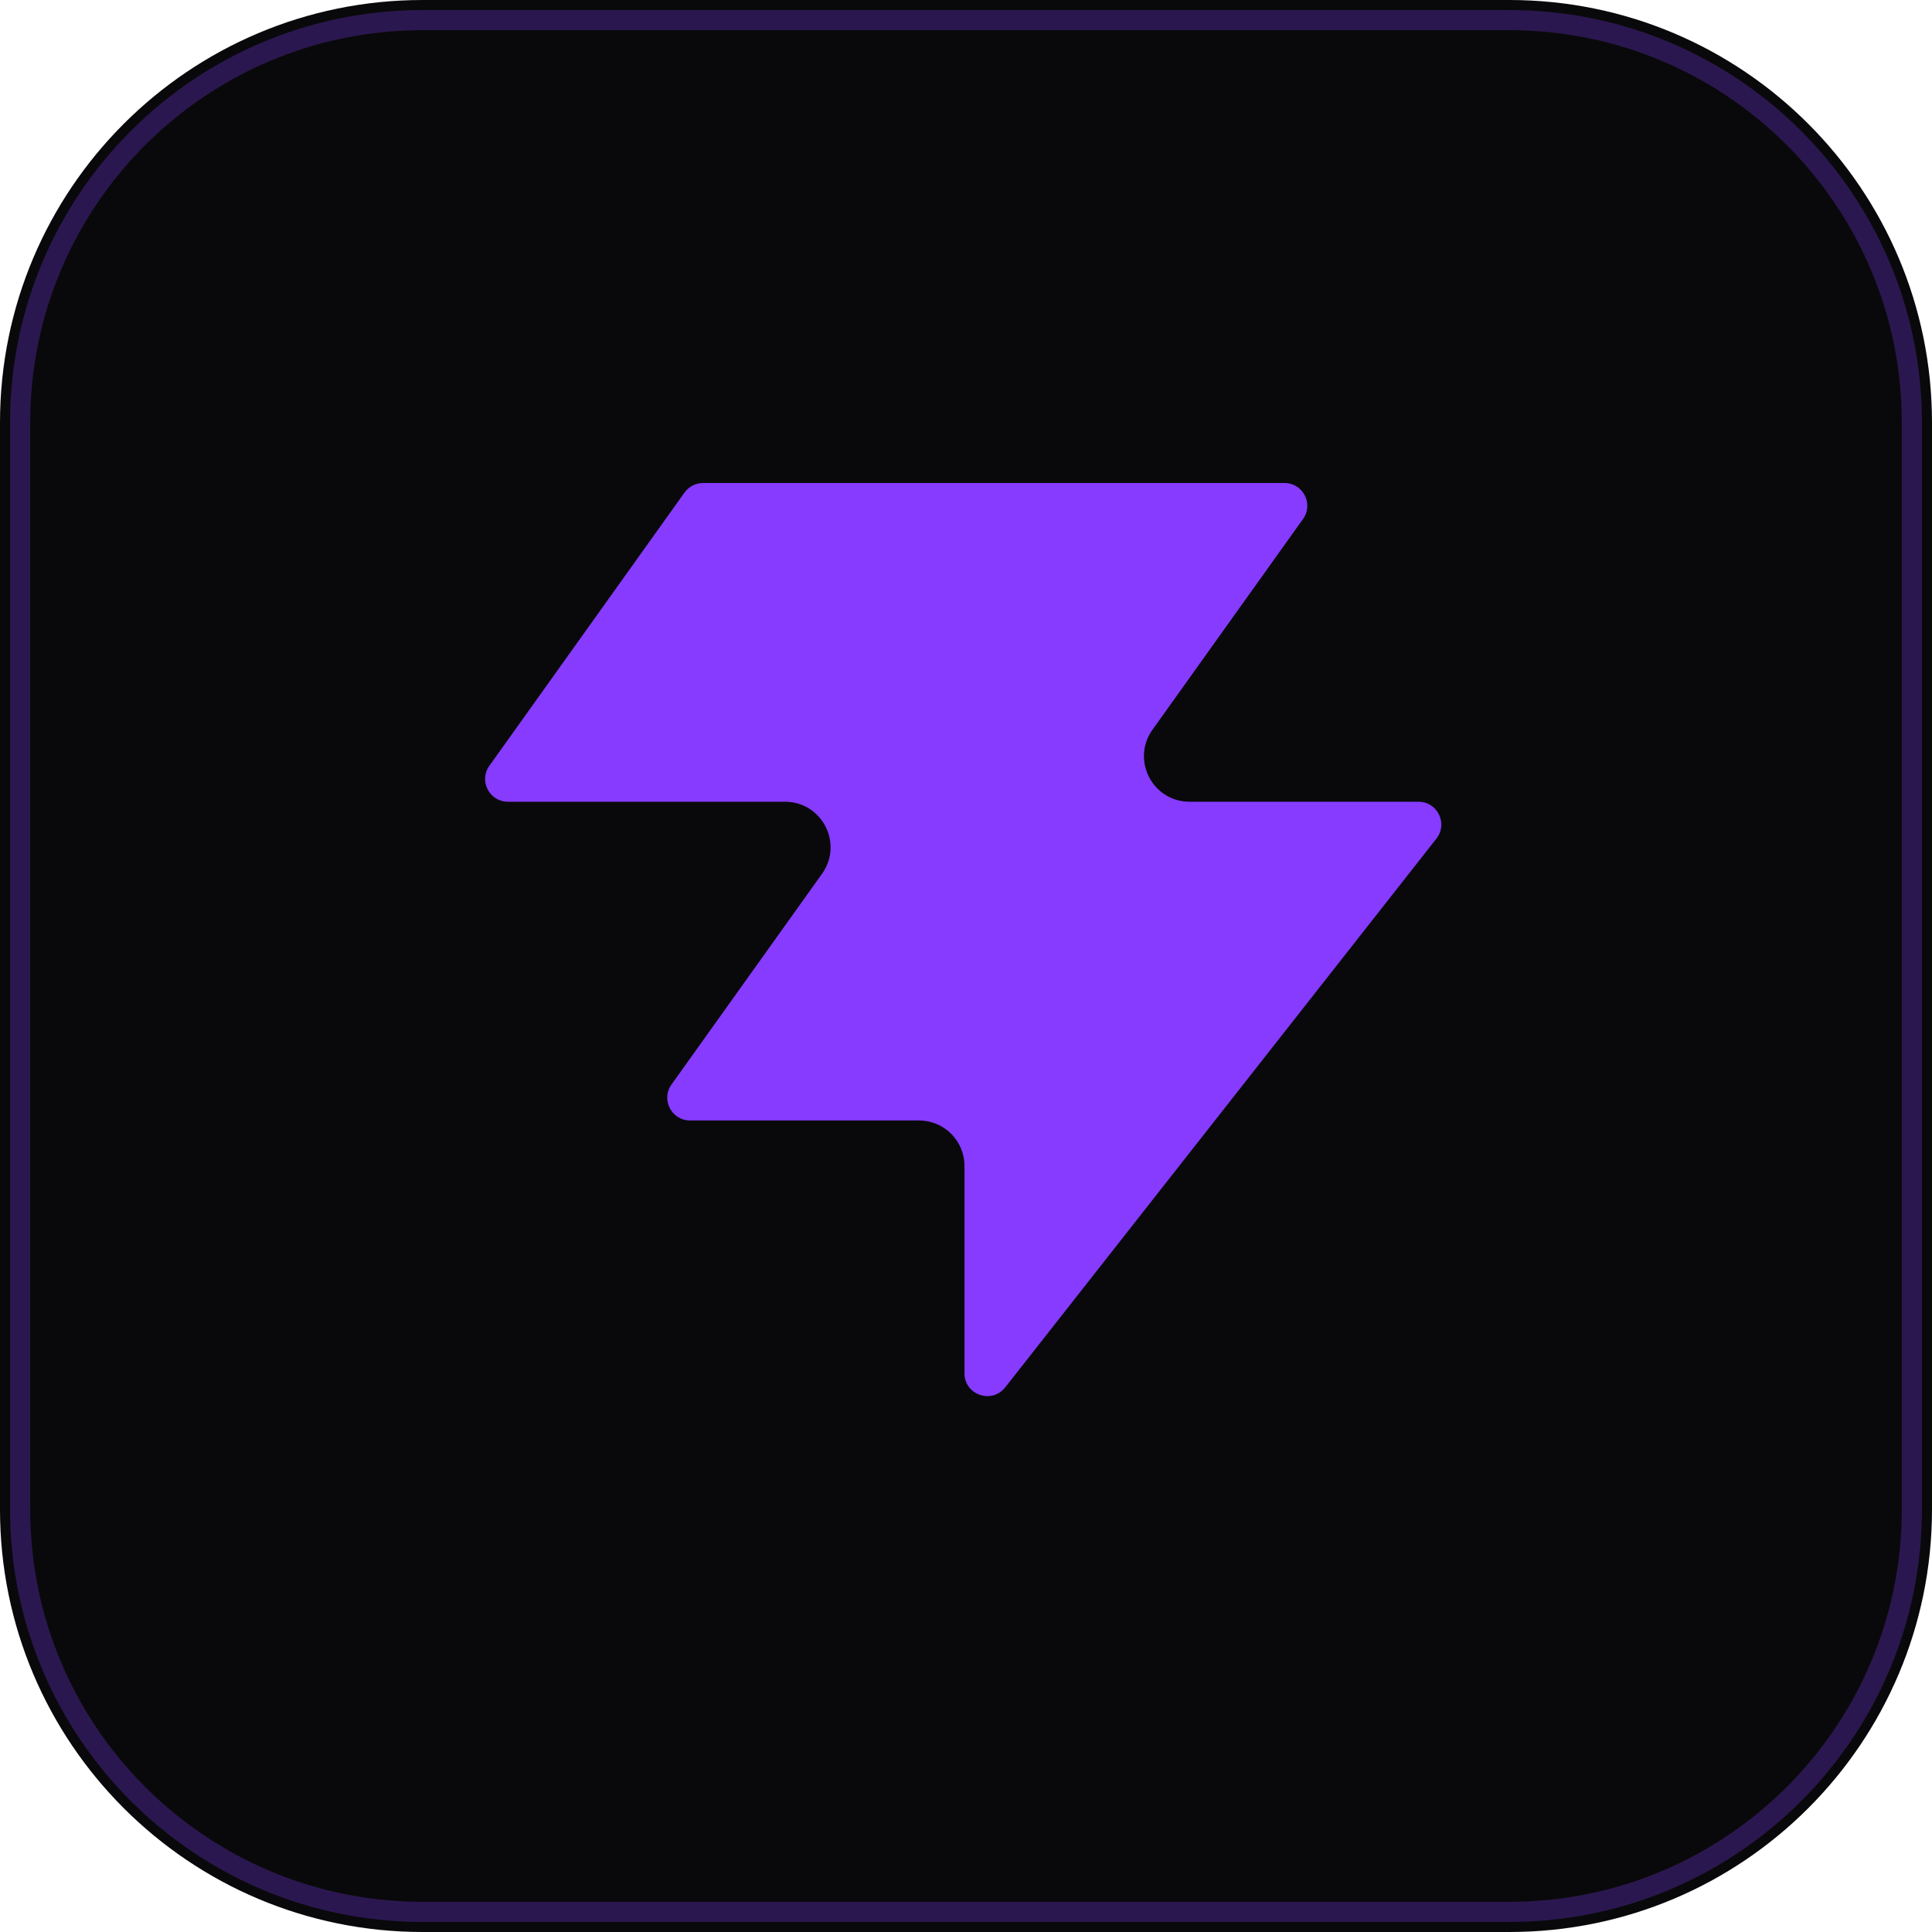
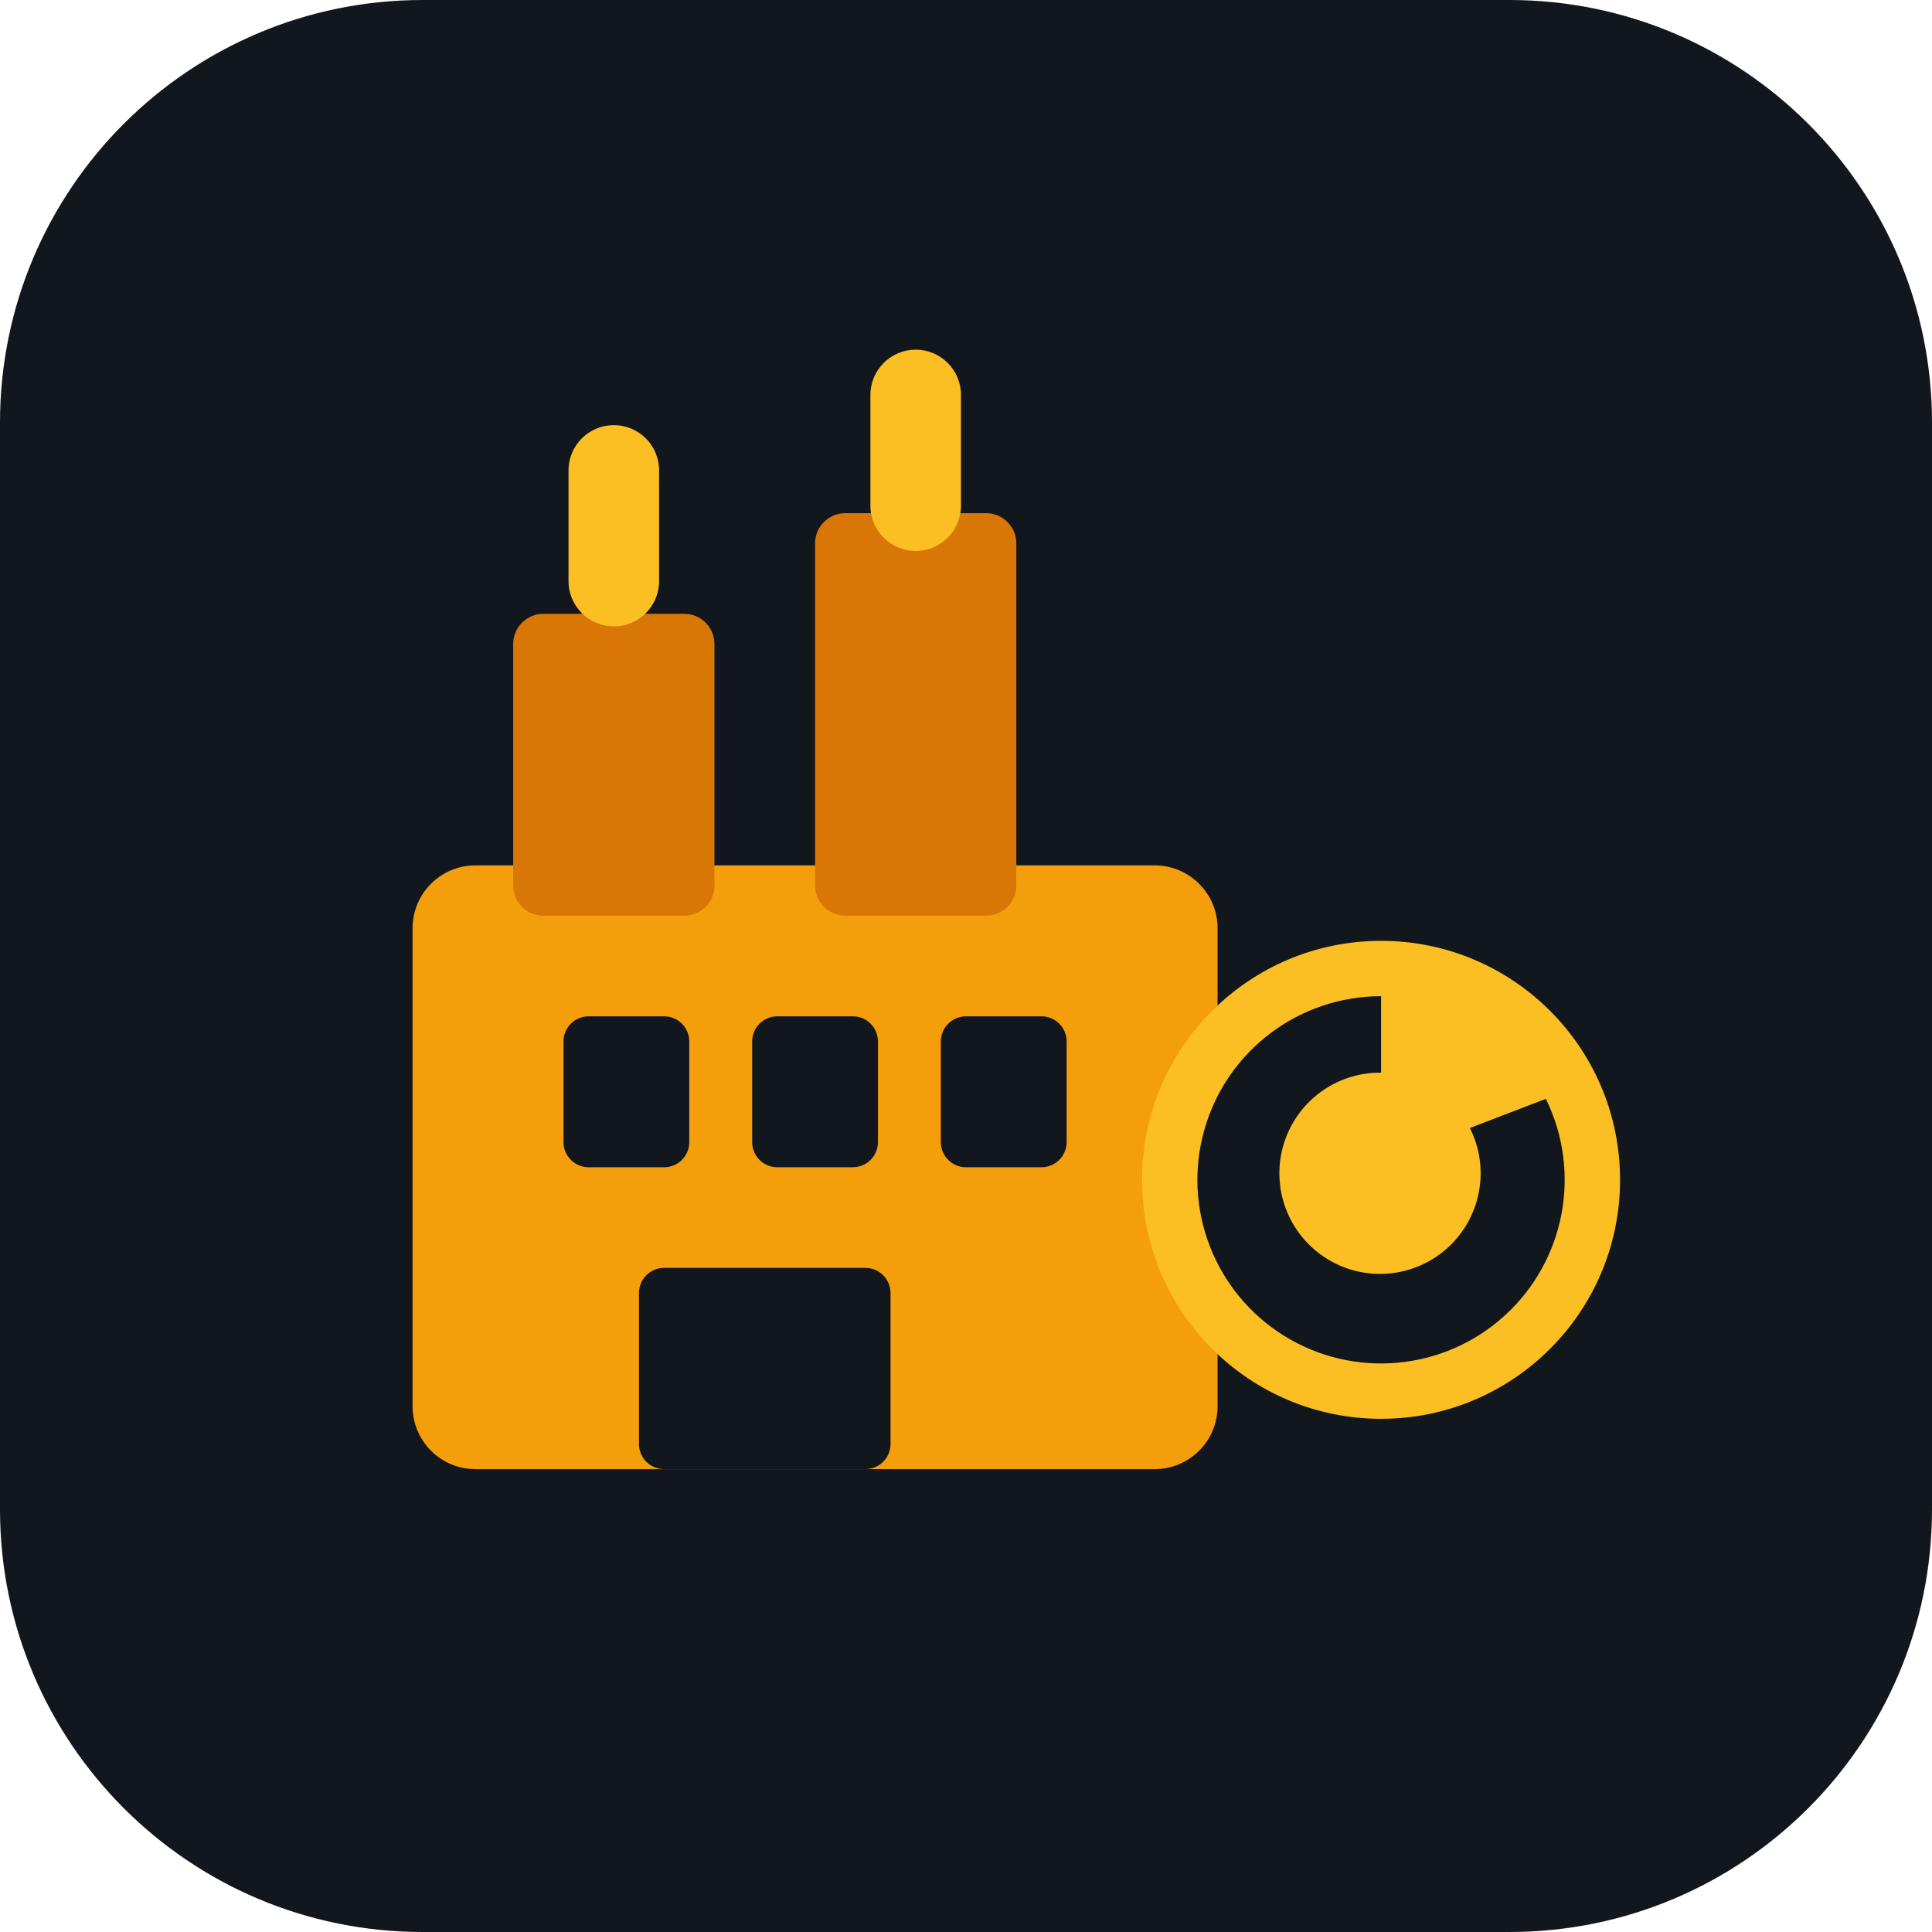
<svg xmlns="http://www.w3.org/2000/svg" width="192" height="192" viewBox="0 0 192 192" fill="none">
-   <rect width="192" height="192" rx="42" fill="#09090b" />
-   <rect x="2" y="2" width="188" height="188" rx="40" stroke="#7c3aed" stroke-width="2" stroke-opacity="0.3" />
-   <g transform="translate(48, 48) scale(2)">
-     <path fill="#863bff" d="M25.946 44.938c-.664.845-2.021.375-2.021-.698V33.937a2.26 2.26 0 0 0-2.262-2.262H10.287c-.92 0-1.456-1.04-.92-1.788l7.48-10.471c1.07-1.497 0-3.578-1.842-3.578H1.237c-.92 0-1.456-1.04-.92-1.788L10.013.474c.214-.297.556-.474.92-.474h28.894c.92 0 1.456 1.04.92 1.788l-7.48 10.471c-1.07 1.498 0 3.579 1.842 3.579h11.377c.943 0 1.473 1.088.89 1.83L25.947 44.94z" />
+   <rect width="192" height="192" rx="42" fill="#12171D" />
+   <g transform="translate(16 16) scale(2.5)">
+     <rect x="10" y="28" width="32" height="24" rx="2.5" fill="#F59E0B" />
+     <rect x="14" y="18" width="8" height="12" rx="1.2" fill="#D97706" />
+     <rect x="26" y="14" width="8" height="16" rx="1.2" fill="#D97706" />
+     <rect x="16.2" y="10.5" width="3.6" height="8" rx="1.8" fill="#FBBF24" />
+     <rect x="28.2" y="7.5" width="3.6" height="8" rx="1.8" fill="#FBBF24" />
+     <rect x="16" y="34" width="5" height="6" rx="1" fill="#12171D" />
+     <rect x="23.5" y="34" width="5" height="6" rx="1" fill="#12171D" />
+     <rect x="31" y="34" width="5" height="6" rx="1" fill="#12171D" />
+     <rect x="19" y="44" width="10" height="8" rx="1" fill="#12171D" />
+     <circle cx="48.5" cy="40.5" r="9.5" fill="#FBBF24" />
+     <path fill="#12171D" d="M48.5 33.2a7.3 7.3 0 1 0 6.55 4.08l-3.02 1.16a4 4 0 1 1-3.53-2.2V33.2z" />
  </g>
</svg>
